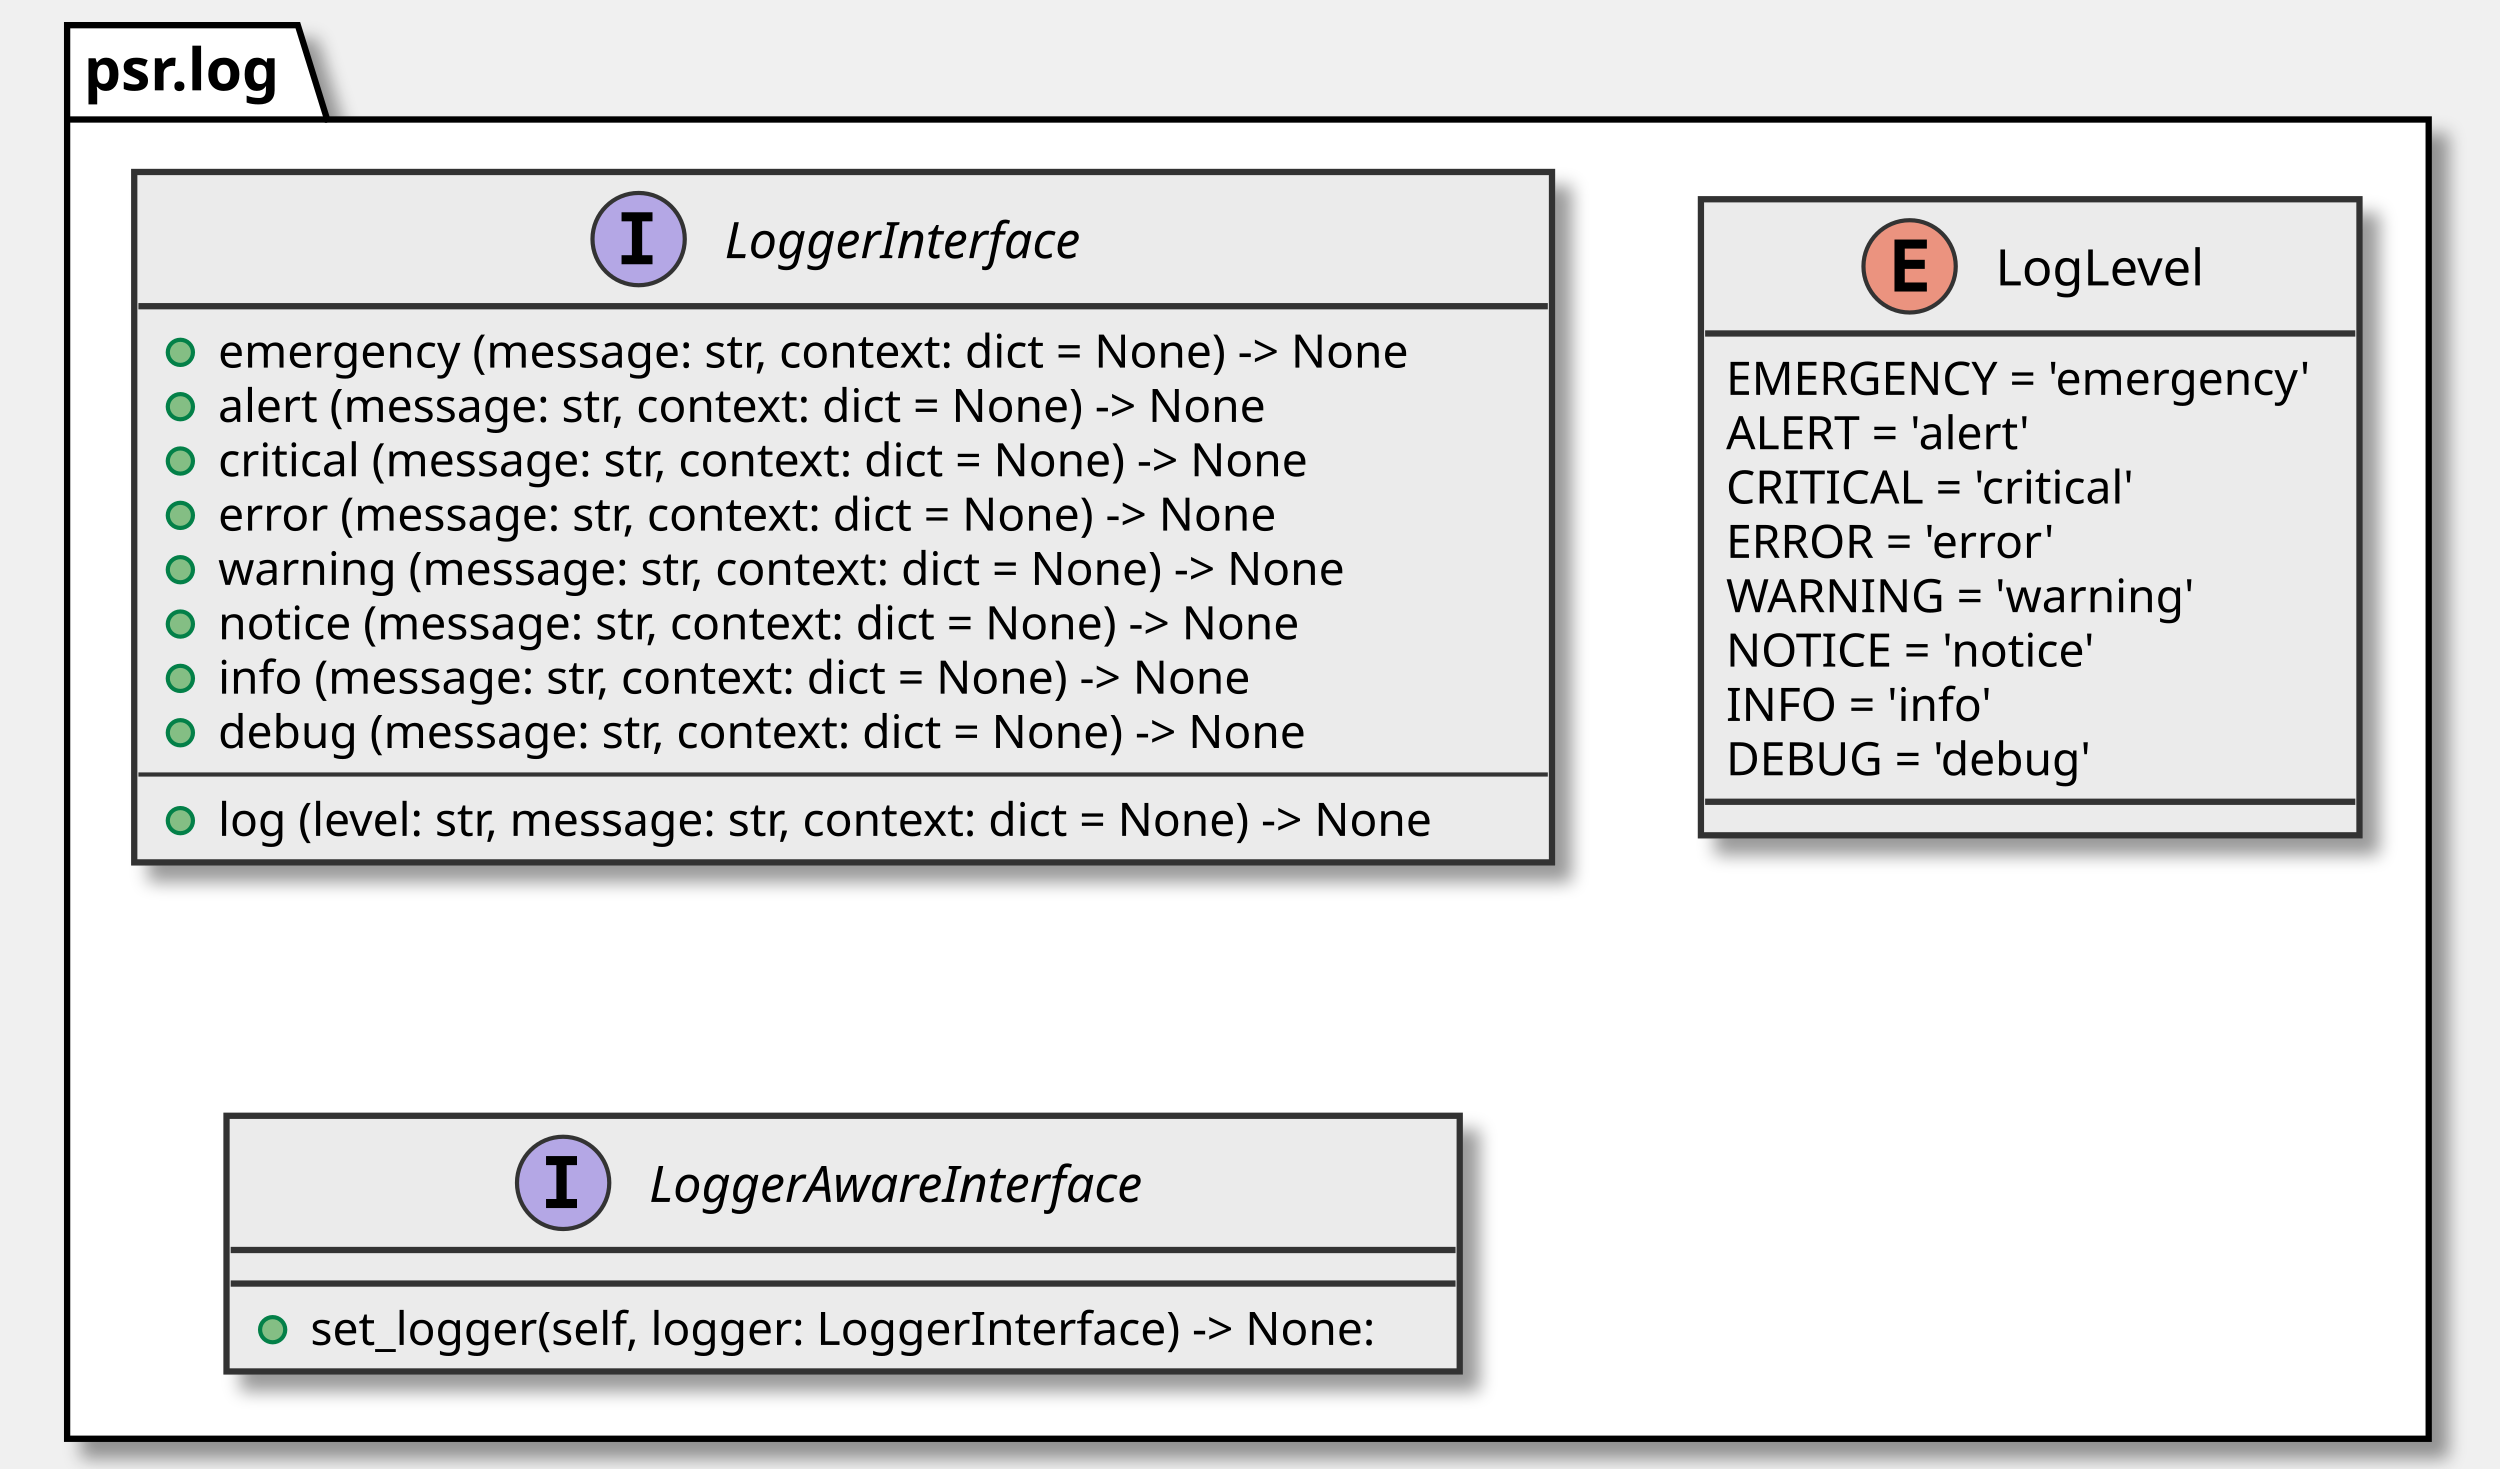
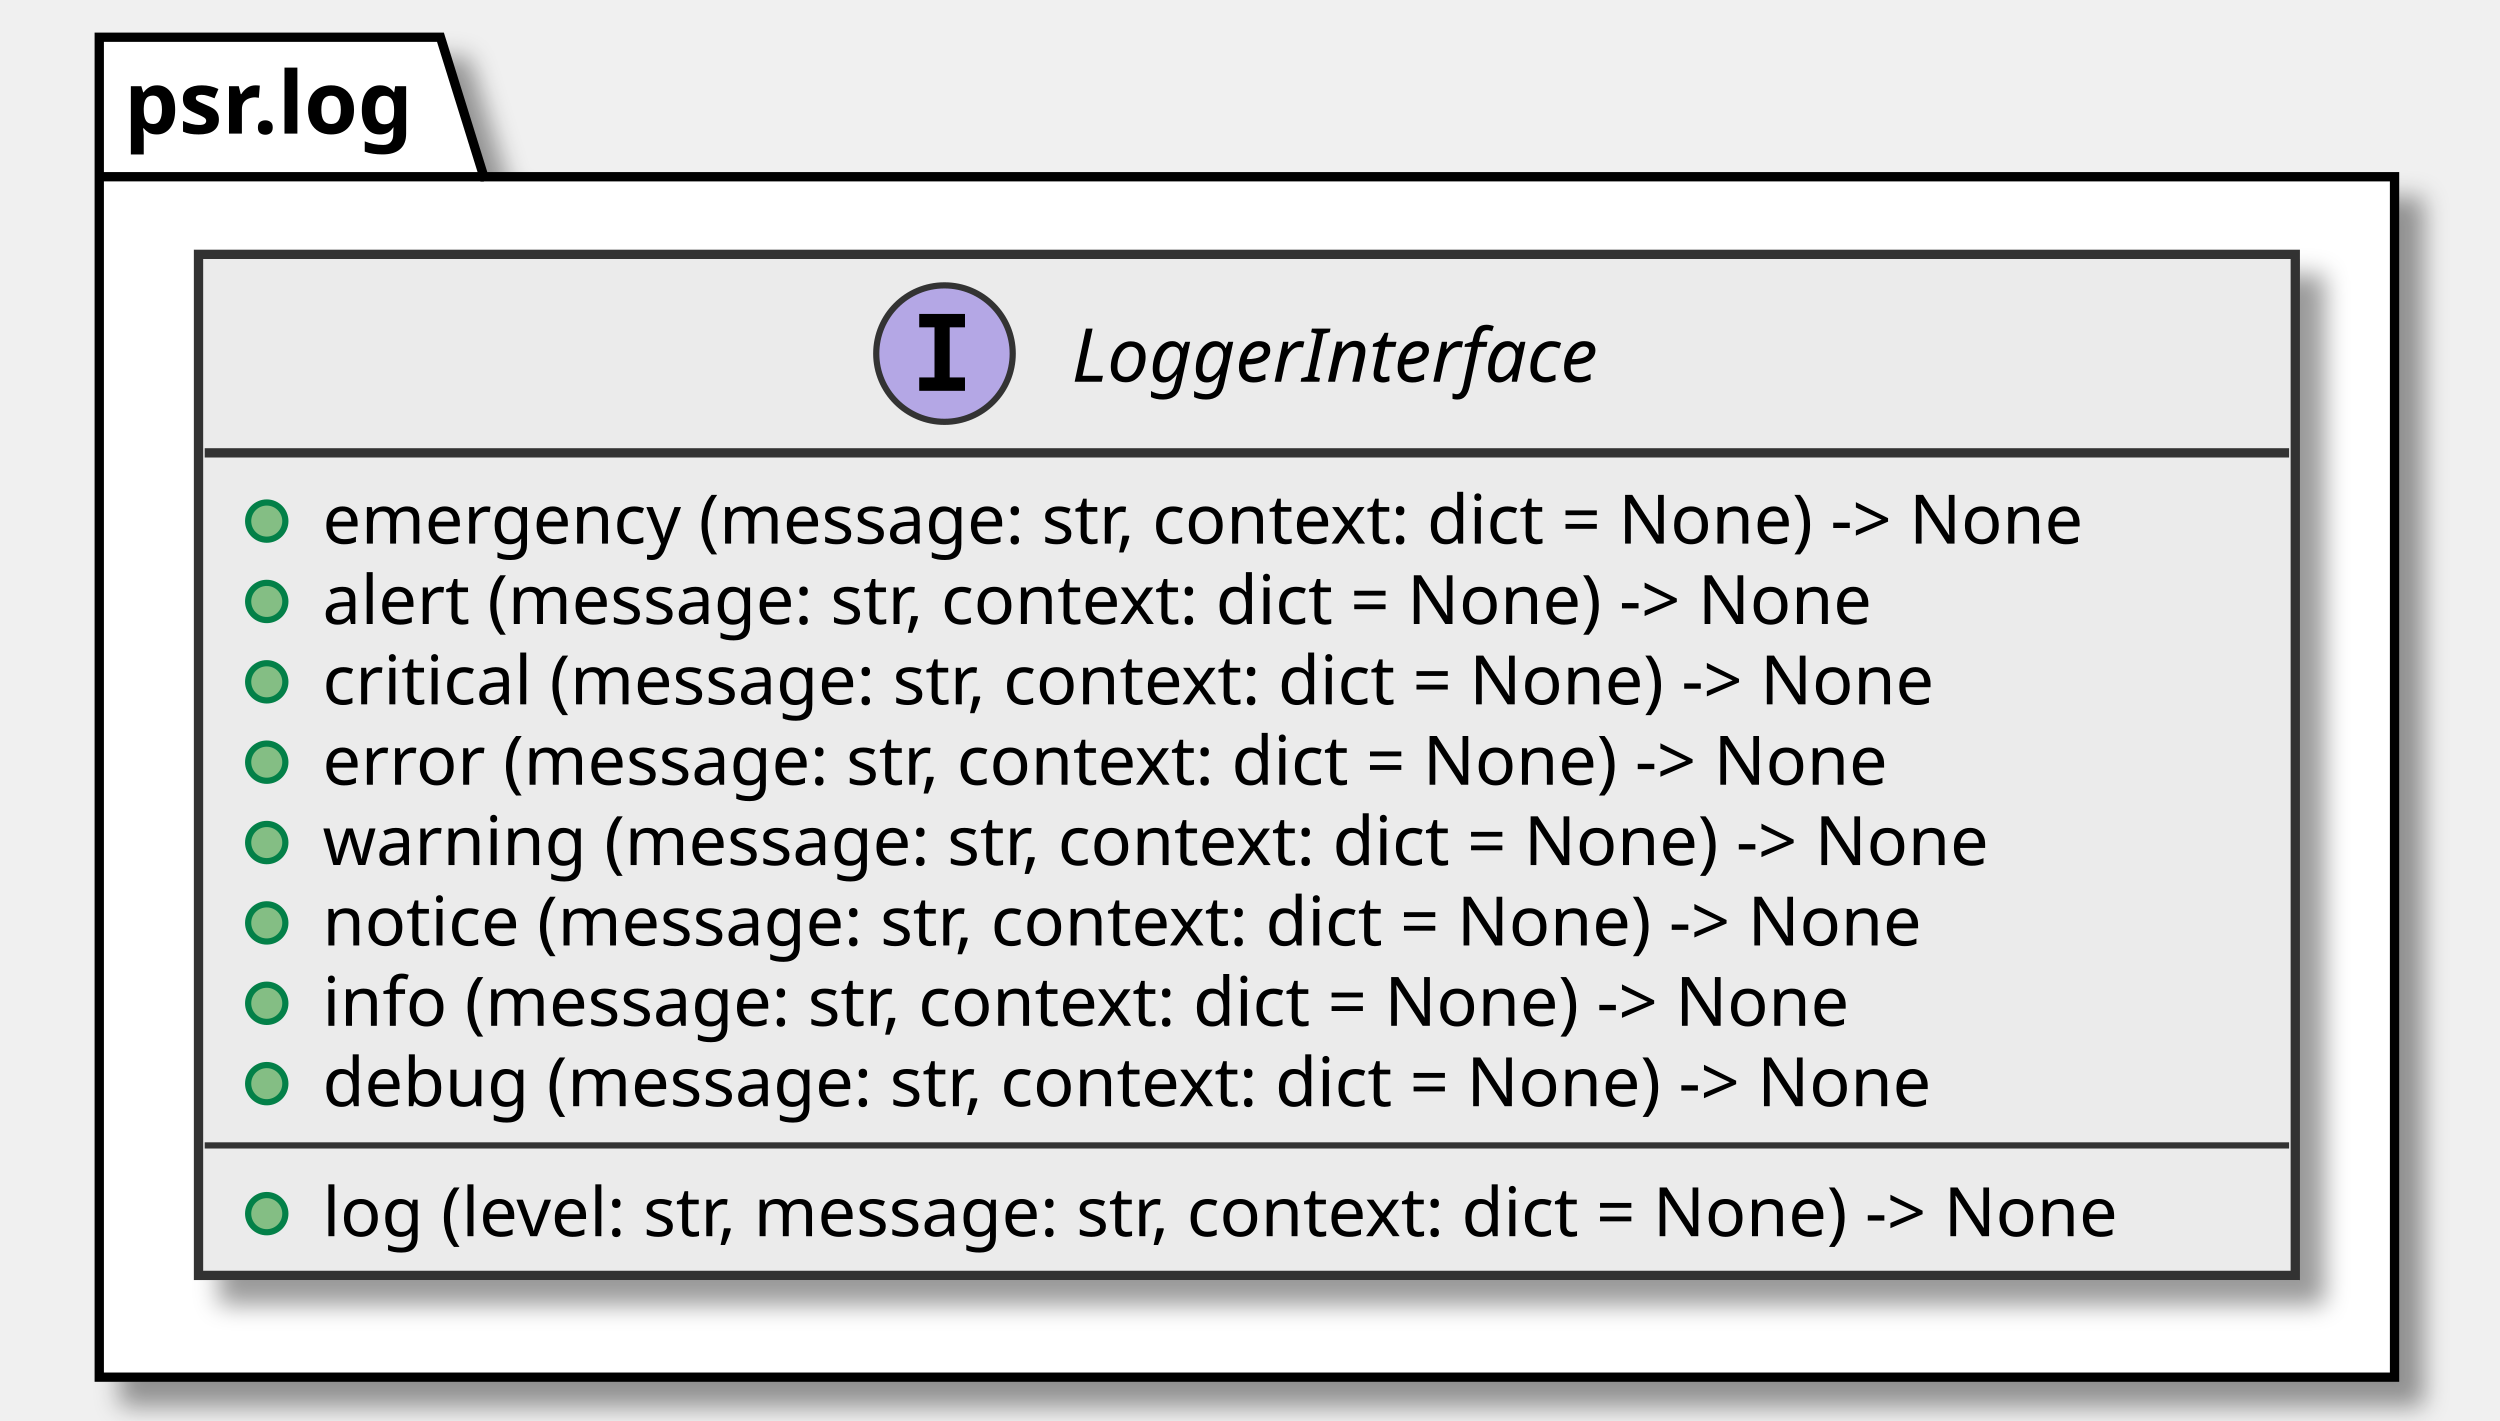
- <svg xmlns="http://www.w3.org/2000/svg" contentScriptType="application/ecmascript" contentStyleType="text/css" height="350px" preserveAspectRatio="none" style="width:596px;height:350px;background:#FFFFFF;" version="1.1" viewBox="0 0 596 350" width="596px" zoomAndPan="magnify">
+ <svg xmlns="http://www.w3.org/2000/svg" contentScriptType="application/ecmascript" contentStyleType="text/css" height="229px" preserveAspectRatio="none" style="width:403px;height:229px;background:#FFFFFF;" version="1.1" viewBox="0 0 403 229" width="403px" zoomAndPan="magnify">
  <defs>
-     <filter height="300%" id="f8e1whdbnqw9v" width="300%" x="-1" y="-1">
+     <filter height="300%" id="fqkm7j5rjogge" width="300%" x="-1" y="-1">
      <feGaussianBlur result="blurOut" stdDeviation="2.0" />
      <feColorMatrix in="blurOut" result="blurOut2" type="matrix" values="0 0 0 0 0 0 0 0 0 0 0 0 0 0 0 0 0 0 .4 0" />
      <feOffset dx="4.0" dy="4.0" in="blurOut2" result="blurOut3" />
      <feBlend in="SourceGraphic" in2="blurOut3" mode="normal" />
    </filter>
  </defs>
  <g>
-     <polygon fill="#FFFFFF" filter="url(#f8e1whdbnqw9v)" points="16,6,71,6,78,28.488,579,28.488,579,343,16,343,16,6" style="stroke:#000000;stroke-width:1.5;" />
+     <polygon fill="#FFFFFF" filter="url(#fqkm7j5rjogge)" points="16,6,71,6,78,28.488,386,28.488,386,222,16,222,16,6" style="stroke:#000000;stroke-width:1.5;" />
    <line style="stroke:#000000;stroke-width:1.5;" x1="16" x2="78" y1="28.488" y2="28.488" />
    <text fill="#000000" font-family="sans-serif" font-size="14" font-weight="bold" lengthAdjust="spacing" textLength="49" x="20" y="21.535">psr.log</text>
-     <rect codeLine="11" fill="#EBEBEB" filter="url(#f8e1whdbnqw9v)" height="164.596" id="psr.log.LoggerInterface" style="stroke:#333333;stroke-width:1.5;" width="338" x="32" y="41" />
+     <rect codeLine="11" fill="#EBEBEB" filter="url(#fqkm7j5rjogge)" height="164.596" id="psr.log.LoggerInterface" style="stroke:#333333;stroke-width:1.5;" width="338" x="32" y="41" />
    <ellipse cx="152.25" cy="57" fill="#B4A7E5" rx="11" ry="11" style="stroke:#333333;stroke-width:1.0;" />
    <path d="M148.178,52.765 L148.178,50.607 L155.557,50.607 L155.557,52.765 L153.092,52.765 L153.092,60.842 L155.557,60.842 L155.557,63 L148.178,63 L148.178,60.842 L150.643,60.842 L150.643,52.765 Z " fill="#000000" />
    <text fill="#000000" font-family="sans-serif" font-size="12" font-style="italic" lengthAdjust="spacing" textLength="89" x="172.75" y="61.535">LoggerInterface</text>
    <line style="stroke:#333333;stroke-width:1.5;" x1="33" x2="369" y1="73" y2="73" />
    <ellipse cx="43" cy="84" fill="#84BE84" rx="3" ry="3" style="stroke:#038048;stroke-width:1.0;" />
    <text fill="#000000" font-family="sans-serif" font-size="11" lengthAdjust="spacing" textLength="303" x="52" y="87.635">emergency (message: str, context: dict = None) -&gt; None</text>
    <ellipse cx="43" cy="96.955" fill="#84BE84" rx="3" ry="3" style="stroke:#038048;stroke-width:1.0;" />
    <text fill="#000000" font-family="sans-serif" font-size="11" lengthAdjust="spacing" textLength="268" x="52" y="100.59">alert (message: str, context: dict = None) -&gt; None</text>
    <ellipse cx="43" cy="109.91" fill="#84BE84" rx="3" ry="3" style="stroke:#038048;stroke-width:1.0;" />
    <text fill="#000000" font-family="sans-serif" font-size="11" lengthAdjust="spacing" textLength="280" x="52" y="113.545">critical (message: str, context: dict = None) -&gt; None</text>
    <ellipse cx="43" cy="122.865" fill="#84BE84" rx="3" ry="3" style="stroke:#038048;stroke-width:1.0;" />
    <text fill="#000000" font-family="sans-serif" font-size="11" lengthAdjust="spacing" textLength="272" x="52" y="126.5">error (message: str, context: dict = None) -&gt; None</text>
    <ellipse cx="43" cy="135.82" fill="#84BE84" rx="3" ry="3" style="stroke:#038048;stroke-width:1.0;" />
    <text fill="#000000" font-family="sans-serif" font-size="11" lengthAdjust="spacing" textLength="287" x="52" y="139.455">warning (message: str, context: dict = None) -&gt; None</text>
    <ellipse cx="43" cy="148.775" fill="#84BE84" rx="3" ry="3" style="stroke:#038048;stroke-width:1.0;" />
    <text fill="#000000" font-family="sans-serif" font-size="11" lengthAdjust="spacing" textLength="277" x="52" y="152.41">notice (message: str, context: dict = None) -&gt; None</text>
    <ellipse cx="43" cy="161.731" fill="#84BE84" rx="3" ry="3" style="stroke:#038048;stroke-width:1.0;" />
    <text fill="#000000" font-family="sans-serif" font-size="11" lengthAdjust="spacing" textLength="265" x="52" y="165.365">info (message: str, context: dict = None) -&gt; None</text>
    <ellipse cx="43" cy="174.685" fill="#84BE84" rx="3" ry="3" style="stroke:#038048;stroke-width:1.0;" />
    <text fill="#000000" font-family="sans-serif" font-size="11" lengthAdjust="spacing" textLength="278" x="52" y="178.32">debug (message: str, context: dict = None) -&gt; None</text>
    <line style="stroke:#333333;stroke-width:1.0;" x1="33" x2="369" y1="184.641" y2="184.641" />
    <ellipse cx="43" cy="195.641" fill="#84BE84" rx="3" ry="3" style="stroke:#038048;stroke-width:1.0;" />
    <text fill="#000000" font-family="sans-serif" font-size="11" lengthAdjust="spacing" textLength="312" x="52" y="199.275">log (level: str, message: str, context: dict = None) -&gt; None</text>
-     <rect codeLine="24" fill="#EBEBEB" filter="url(#f8e1whdbnqw9v)" height="151.641" id="LogLevel" style="stroke:#333333;stroke-width:1.5;" width="157" x="405.5" y="47.5" />
-     <ellipse cx="455.25" cy="63.5" fill="#EB937F" rx="11" ry="11" style="stroke:#333333;stroke-width:1.0;" />
-     <path d="M459.364,69.5 L451.644,69.5 L451.644,57.107 L459.364,57.107 L459.364,59.265 L454.093,59.265 L454.093,61.938 L458.866,61.938 L458.866,64.096 L454.093,64.096 L454.093,67.342 L459.364,67.342 Z " fill="#000000" />
-     <text fill="#000000" font-family="sans-serif" font-size="12" lengthAdjust="spacing" textLength="49" x="475.75" y="68.035">LogLevel</text>
-     <line style="stroke:#333333;stroke-width:1.5;" x1="406.5" x2="561.5" y1="79.5" y2="79.5" />
-     <text fill="#000000" font-family="sans-serif" font-size="11" lengthAdjust="spacing" textLength="145" x="411.5" y="94.135">EMERGENCY = 'emergency'</text>
-     <text fill="#000000" font-family="sans-serif" font-size="11" lengthAdjust="spacing" textLength="79" x="411.5" y="107.09">ALERT = 'alert'</text>
-     <text fill="#000000" font-family="sans-serif" font-size="11" lengthAdjust="spacing" textLength="107" x="411.5" y="120.045">CRITICAL = 'critical'</text>
-     <text fill="#000000" font-family="sans-serif" font-size="11" lengthAdjust="spacing" textLength="85" x="411.5" y="133">ERROR = 'error'</text>
-     <text fill="#000000" font-family="sans-serif" font-size="11" lengthAdjust="spacing" textLength="115" x="411.5" y="145.955">WARNING = 'warning'</text>
-     <text fill="#000000" font-family="sans-serif" font-size="11" lengthAdjust="spacing" textLength="95" x="411.5" y="158.91">NOTICE = 'notice'</text>
-     <text fill="#000000" font-family="sans-serif" font-size="11" lengthAdjust="spacing" textLength="68" x="411.5" y="171.865">INFO = 'info'</text>
-     <text fill="#000000" font-family="sans-serif" font-size="11" lengthAdjust="spacing" textLength="91" x="411.5" y="184.82">DEBUG = 'debug'</text>
-     <line style="stroke:#333333;stroke-width:1.5;" x1="406.5" x2="561.5" y1="191.141" y2="191.141" />
-     <rect codeLine="35" fill="#EBEBEB" filter="url(#f8e1whdbnqw9v)" height="60.955" id="LoggerAwareInterface" style="stroke:#333333;stroke-width:1.5;" width="294" x="54" y="266" />
-     <ellipse cx="134.25" cy="282" fill="#B4A7E5" rx="11" ry="11" style="stroke:#333333;stroke-width:1.0;" />
-     <path d="M130.178,277.765 L130.178,275.607 L137.557,275.607 L137.557,277.765 L135.092,277.765 L135.092,285.842 L137.557,285.842 L137.557,288 L130.178,288 L130.178,285.842 L132.643,285.842 L132.643,277.765 Z " fill="#000000" />
-     <text fill="#000000" font-family="sans-serif" font-size="12" font-style="italic" lengthAdjust="spacing" textLength="125" x="154.75" y="286.535">LoggerAwareInterface</text>
-     <line style="stroke:#333333;stroke-width:1.5;" x1="55" x2="347" y1="298" y2="298" />
-     <line style="stroke:#333333;stroke-width:1.5;" x1="55" x2="347" y1="306" y2="306" />
-     <ellipse cx="65" cy="317" fill="#84BE84" rx="3" ry="3" style="stroke:#038048;stroke-width:1.0;" />
-     <text fill="#000000" font-family="sans-serif" font-size="11" lengthAdjust="spacing" textLength="268" x="74" y="320.635">set_logger(self, logger: LoggerInterface) -&gt; None:</text>
  </g>
</svg>
